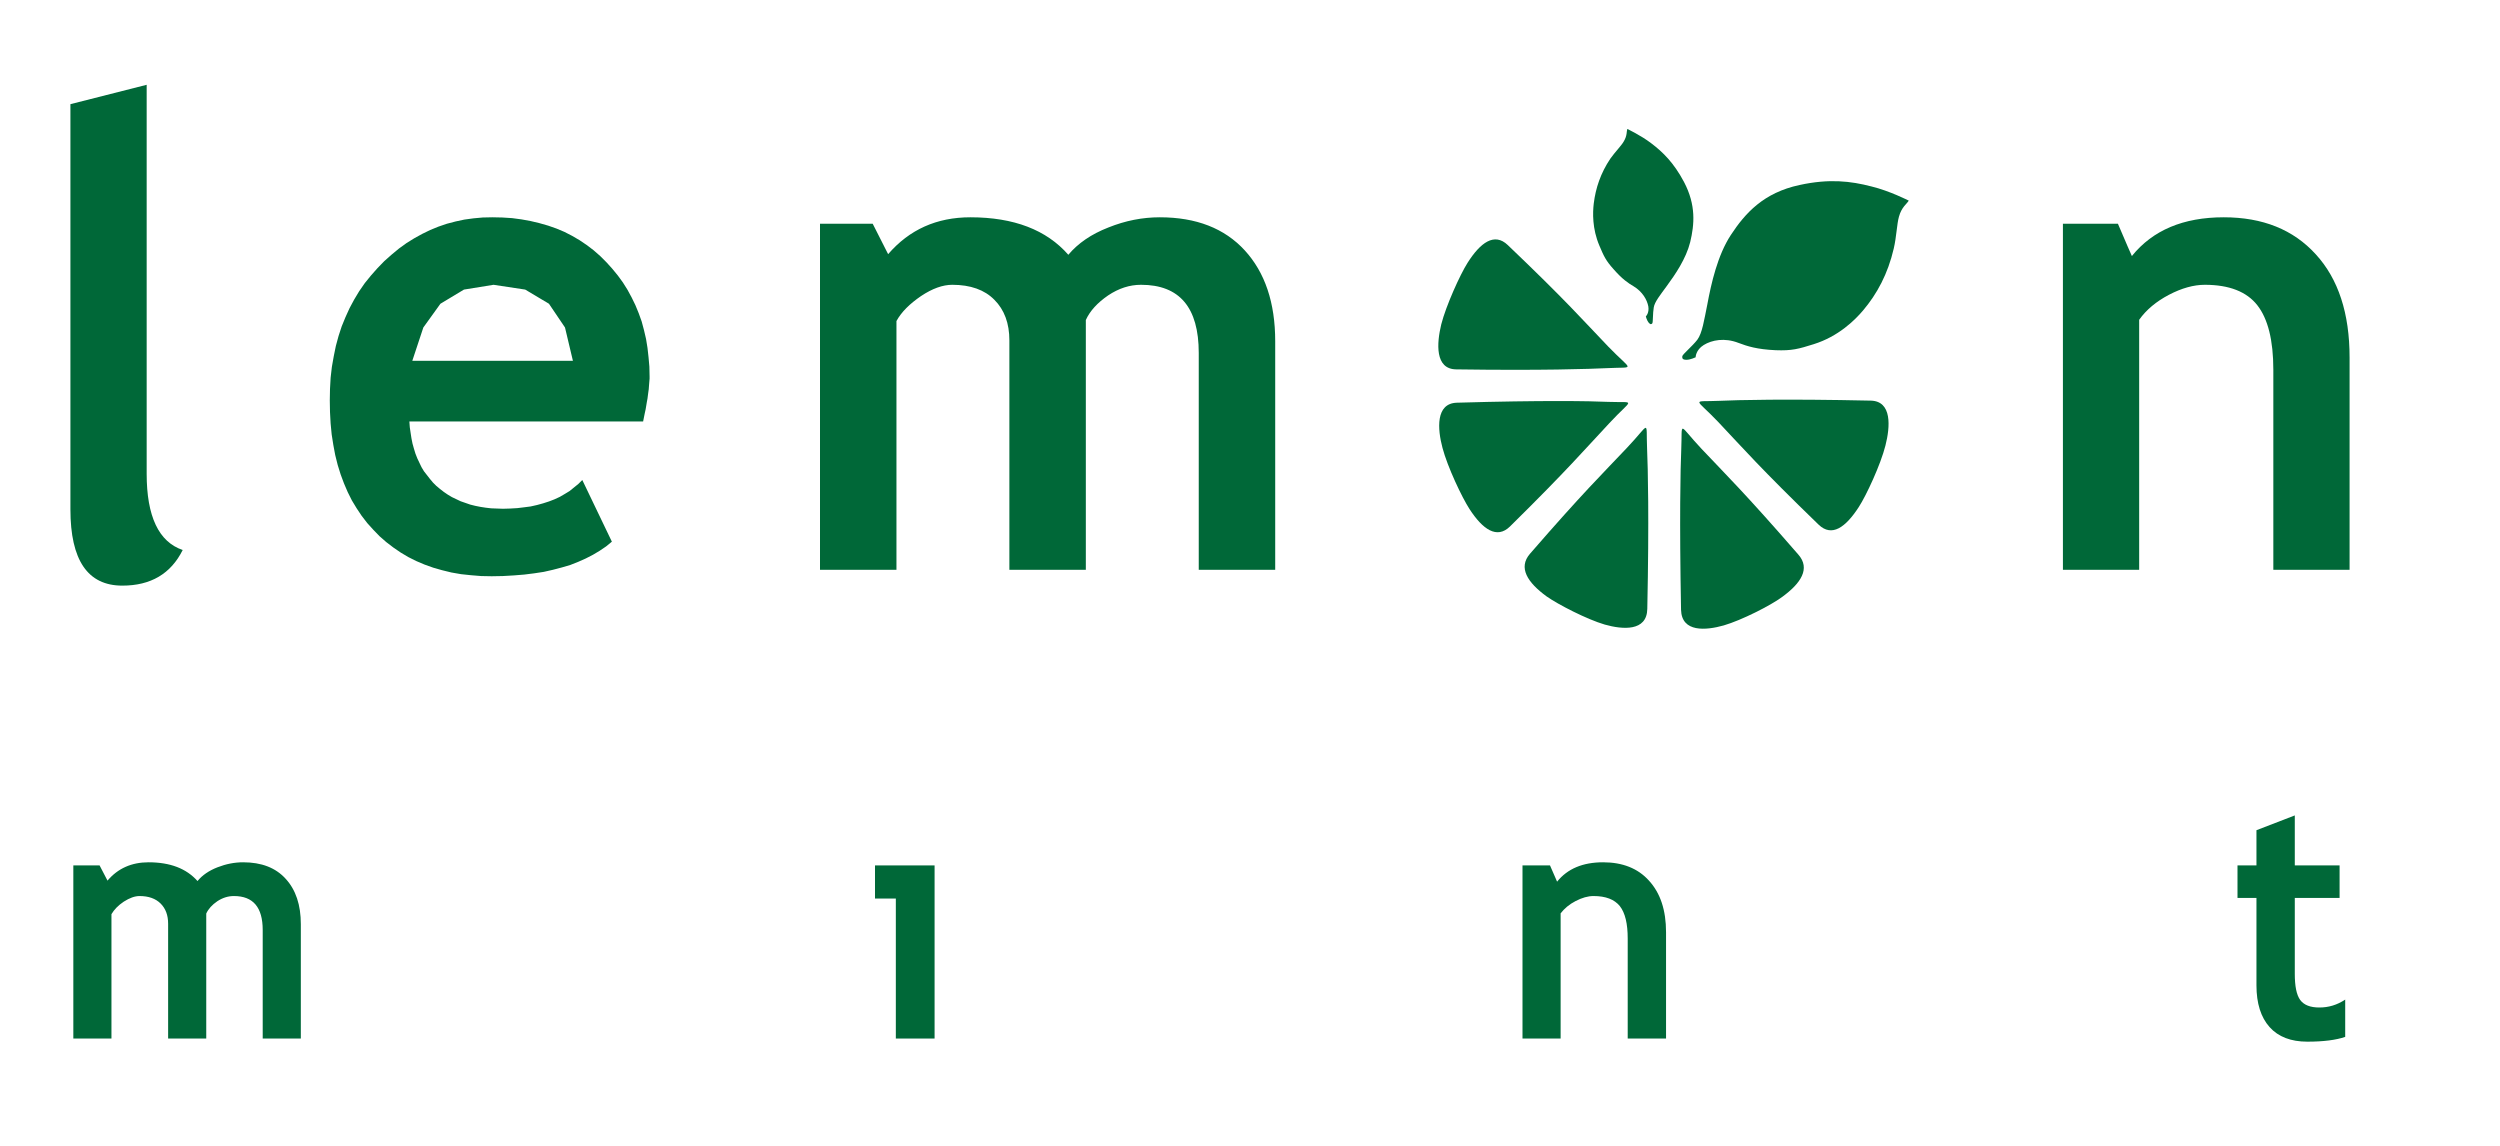
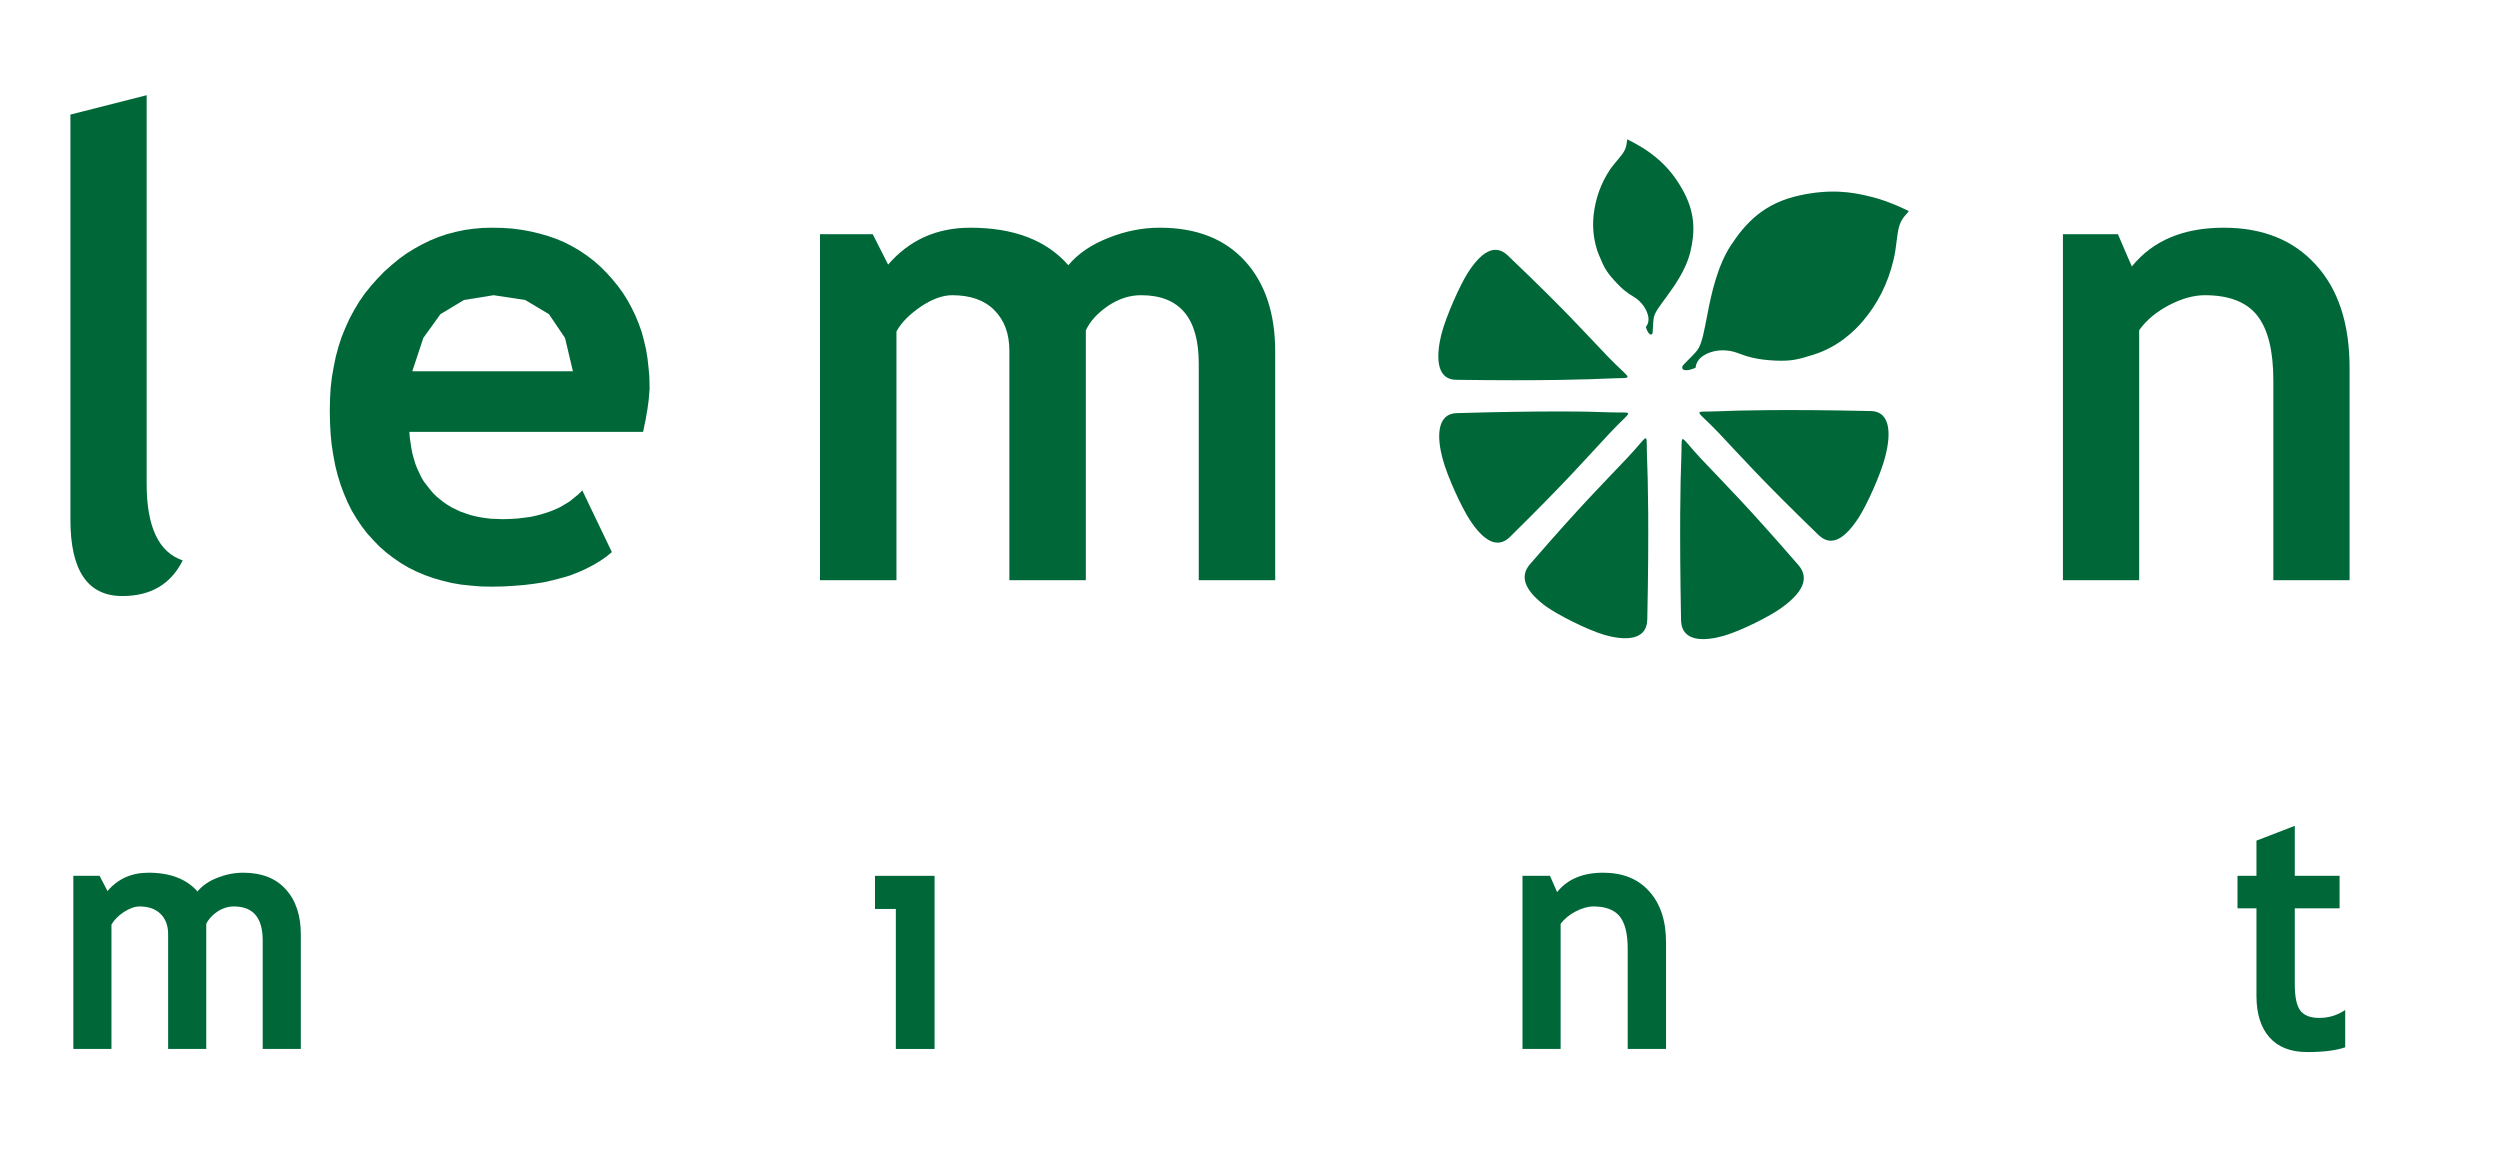
- <svg xmlns="http://www.w3.org/2000/svg" xmlns:xlink="http://www.w3.org/1999/xlink" version="1.1" preserveAspectRatio="xMidYMid meet" viewBox="0 0 120 55" width="120" height="55">
+ <svg xmlns="http://www.w3.org/2000/svg" xmlns:xlink="http://www.w3.org/1999/xlink" version="1.1" preserveAspectRatio="xMidYMid meet" viewBox="0 0 120 55" width="60" height="28">
  <defs>
    <path d="M7.04 4.07C7.04 15.28 7.04 21.5 7.04 22.74C7.04 24.79 7.62 26.01 8.77 26.4C8.2 27.54 7.24 28.11 5.87 28.11C4.21 28.11 3.38 26.89 3.38 24.45C3.38 23.15 3.38 16.67 3.38 5L7.04 4.07Z" id="aESfK0U4Y" />
    <path d="M24.58 10.47L25.03 10.53L25.47 10.61L25.89 10.71L26.31 10.83L26.71 10.97L27.09 11.13L27.46 11.32L27.82 11.53L28.16 11.76L28.49 12.01L28.81 12.29L29.11 12.59L29.39 12.9L29.66 13.23L29.9 13.56L30.12 13.91L30.32 14.28L30.5 14.65L30.66 15.04L30.8 15.43L30.91 15.84L31.01 16.27L31.08 16.7L31.13 17.15L31.17 17.6L31.18 18.07L31.18 18.18L31.17 18.29L31.16 18.41L31.15 18.54L31.14 18.68L31.12 18.82L31.1 18.97L31.08 19.13L31.05 19.29L31.02 19.47L30.99 19.65L30.95 19.83L30.91 20.03L30.87 20.23L19.65 20.23L19.67 20.51L19.71 20.78L19.75 21.04L19.8 21.29L19.87 21.54L19.94 21.77L20.03 22L20.13 22.21L20.23 22.42L20.35 22.62L20.49 22.8L20.63 22.98L20.78 23.16L20.94 23.32L21.12 23.47L21.3 23.61L21.49 23.74L21.69 23.86L21.9 23.96L22.11 24.06L22.34 24.14L22.57 24.22L22.81 24.28L23.06 24.33L23.32 24.37L23.58 24.4L23.86 24.41L24.14 24.42L24.49 24.41L24.83 24.39L25.16 24.35L25.47 24.31L25.78 24.24L26.07 24.16L26.35 24.07L26.61 23.97L26.87 23.85L27.11 23.71L27.34 23.57L27.55 23.4L27.76 23.23L27.95 23.04L29.37 26L29.09 26.23L28.78 26.44L28.46 26.63L28.11 26.81L27.75 26.97L27.37 27.12L26.96 27.24L26.54 27.35L26.1 27.45L25.64 27.52L25.16 27.58L24.66 27.62L24.14 27.65L23.6 27.66L23.09 27.65L22.6 27.61L22.13 27.56L21.67 27.48L21.22 27.37L20.8 27.25L20.38 27.1L19.98 26.93L19.6 26.74L19.23 26.52L18.88 26.28L18.54 26.02L18.22 25.74L17.92 25.43L17.63 25.11L17.36 24.76L17.12 24.4L16.89 24.02L16.69 23.62L16.51 23.2L16.35 22.77L16.21 22.32L16.09 21.84L16 21.36L15.92 20.85L15.87 20.33L15.84 19.78L15.83 19.22L15.84 18.67L15.87 18.13L15.93 17.61L16.02 17.1L16.12 16.61L16.25 16.13L16.4 15.67L16.58 15.23L16.78 14.79L17 14.38L17.24 13.98L17.51 13.59L17.81 13.22L18.12 12.87L18.45 12.53L18.8 12.22L19.15 11.93L19.51 11.67L19.88 11.44L20.26 11.23L20.65 11.04L21.04 10.88L21.45 10.74L21.87 10.63L22.29 10.54L22.73 10.48L23.17 10.44L23.63 10.43L24.11 10.44L24.58 10.47ZM21.14 14.58L20.32 15.72L19.79 17.32L27.5 17.32L27.12 15.72L26.35 14.58L25.21 13.9L23.69 13.67L22.27 13.9L21.14 14.58Z" id="bEzihUDC8" />
    <path d="M57.54 16.94C57.54 14.76 56.62 13.67 54.77 13.67C54.22 13.67 53.7 13.84 53.19 14.18C52.68 14.53 52.32 14.92 52.12 15.36C52.12 16.16 52.12 20.16 52.12 27.35L48.45 27.35C48.45 20.74 48.45 17.07 48.45 16.34C48.45 15.52 48.21 14.87 47.73 14.39C47.26 13.91 46.58 13.67 45.71 13.67C45.25 13.67 44.75 13.85 44.21 14.21C43.67 14.58 43.27 14.97 43.03 15.41C43.03 16.2 43.03 20.18 43.03 27.35L39.36 27.35L39.36 10.74L41.89 10.74C42.33 11.61 42.58 12.1 42.63 12.2C43.65 11.02 44.96 10.43 46.58 10.43C48.66 10.43 50.23 11.03 51.28 12.23C51.74 11.68 52.38 11.24 53.2 10.92C54.02 10.59 54.84 10.43 55.67 10.43C57.42 10.43 58.78 10.96 59.75 12.02C60.72 13.08 61.21 14.53 61.21 16.38C61.21 17.12 61.21 20.77 61.21 27.35L57.54 27.35C57.54 21.11 57.54 17.64 57.54 16.94Z" id="c2oOuhxDW6" />
    <path d="M109.12 17.75C109.12 16.33 108.86 15.3 108.35 14.65C107.84 14 107 13.67 105.83 13.67C105.3 13.67 104.72 13.83 104.11 14.15C103.5 14.47 103.02 14.87 102.68 15.35C102.68 16.15 102.68 20.15 102.68 27.35L99.02 27.35L99.02 10.74L101.66 10.74C102.06 11.67 102.28 12.19 102.33 12.29C103.33 11.05 104.8 10.43 106.74 10.43C108.61 10.43 110.08 11.02 111.16 12.21C112.24 13.39 112.78 15.04 112.78 17.16C112.78 17.84 112.78 21.24 112.78 27.35L109.12 27.35C109.12 21.59 109.12 18.39 109.12 17.75Z" id="cAMVA9sEr" />
    <path d="M12.61 44.64C12.61 43.55 12.15 43.01 11.23 43.01C10.95 43.01 10.69 43.09 10.43 43.26C10.18 43.43 10 43.63 9.9 43.85C9.9 44.25 9.9 46.25 9.9 49.85L8.07 49.85C8.07 46.54 8.07 44.71 8.07 44.34C8.07 43.93 7.95 43.61 7.71 43.37C7.47 43.13 7.13 43.01 6.7 43.01C6.47 43.01 6.22 43.1 5.94 43.28C5.67 43.46 5.48 43.66 5.35 43.88C5.35 44.27 5.35 46.26 5.35 49.85L3.52 49.85L3.52 41.54L4.78 41.54C5.01 41.98 5.13 42.22 5.16 42.27C5.66 41.68 6.32 41.39 7.13 41.39C8.17 41.39 8.95 41.69 9.48 42.29C9.71 42.01 10.03 41.79 10.44 41.63C10.85 41.47 11.26 41.39 11.67 41.39C12.55 41.39 13.23 41.65 13.71 42.18C14.2 42.71 14.44 43.44 14.44 44.36C14.44 44.73 14.44 46.56 14.44 49.85L12.61 49.85C12.61 46.72 12.61 44.99 12.61 44.64Z" id="b5ciA8uhgU" />
    <path d="M43 49.85L43 43.13L42 43.13L42 41.54L44.86 41.54L44.86 49.85L43 49.85Z" id="d1e5oDSjSY" />
    <path d="M78.13 45.05C78.13 44.34 78.01 43.82 77.75 43.49C77.49 43.17 77.07 43.01 76.49 43.01C76.22 43.01 75.94 43.09 75.63 43.25C75.32 43.41 75.09 43.61 74.91 43.84C74.91 44.24 74.91 46.24 74.91 49.85L73.08 49.85L73.08 41.54L74.4 41.54C74.6 42.01 74.72 42.26 74.74 42.32C75.24 41.7 75.97 41.39 76.95 41.39C77.88 41.39 78.62 41.68 79.15 42.27C79.7 42.87 79.97 43.69 79.97 44.75C79.97 45.09 79.97 46.79 79.97 49.85L78.13 49.85C78.13 46.97 78.13 45.37 78.13 45.05Z" id="a31kXWcG8J" />
    <path d="M107.4 43.1L107.4 41.54L108.31 41.54L108.31 39.85L110.15 39.14L110.15 41.54L112.3 41.54L112.3 43.1L110.15 43.1C110.15 45.28 110.15 46.49 110.15 46.74C110.15 47.33 110.23 47.75 110.41 48C110.59 48.24 110.89 48.36 111.33 48.36C111.77 48.36 112.18 48.24 112.57 47.98C112.57 48.16 112.57 49.59 112.57 49.77C112.14 49.92 111.53 50 110.75 50C109.97 50 109.36 49.77 108.94 49.3C108.52 48.83 108.31 48.16 108.31 47.3C108.31 47.02 108.31 45.62 108.31 43.1L107.4 43.1Z" id="c4fooqurB6" />
    <path d="M79.06 21.54C79 20.13 79.24 20.29 78.09 21.5C76.91 22.75 76 23.63 73.44 26.58C72.86 27.25 73.32 27.96 74.24 28.63C74.78 29.01 76.17 29.73 77.03 29.98C77.88 30.22 79.05 30.32 79.07 29.23C79.16 24.86 79.1 22.46 79.06 21.54Z" id="i2pWOLc3fC" />
    <path d="M80.7 21.58C80.76 20.17 80.53 20.33 81.67 21.54C82.85 22.79 83.76 23.67 86.32 26.62C86.91 27.29 86.45 28 85.52 28.67C84.99 29.06 83.6 29.77 82.74 30.02C81.89 30.26 80.72 30.37 80.69 29.27C80.61 24.9 80.66 22.5 80.7 21.58Z" id="dbp5KQP3W3" />
    <path d="M82.52 19.24C81.18 19.3 81.34 19.06 82.48 20.26C83.66 21.51 84.5 22.48 87.29 25.18C87.93 25.8 88.59 25.31 89.22 24.34C89.59 23.77 90.27 22.3 90.5 21.39C90.73 20.49 90.83 19.25 89.79 19.23C85.66 19.14 83.4 19.2 82.52 19.24Z" id="c4wLh41Ntd" />
    <path d="M77.17 17.67C78.51 17.6 78.36 17.84 77.2 16.64C76.01 15.4 75.18 14.44 72.37 11.76C71.73 11.15 71.06 11.64 70.44 12.62C70.08 13.19 69.41 14.67 69.18 15.57C68.96 16.48 68.87 17.72 69.9 17.73C74.03 17.79 76.3 17.71 77.17 17.67Z" id="b4C4aA8Qo" />
    <path d="M77.2 19.29C78.54 19.34 78.38 19.09 77.25 20.31C76.07 21.57 75.25 22.54 72.48 25.27C71.85 25.89 71.17 25.41 70.54 24.44C70.17 23.87 69.48 22.41 69.24 21.5C69 20.6 68.9 19.36 69.93 19.33C74.06 19.21 76.33 19.25 77.2 19.29Z" id="a1OvQhqbMi" />
    <path d="M91.15 10.4C91.05 10.75 91.03 11.38 90.9 11.93C90.62 13.14 90.1 14.11 89.42 14.91C89.02 15.38 88.24 16.15 87.06 16.52C86.33 16.75 86.01 16.84 85.23 16.81C84.34 16.77 83.87 16.62 83.45 16.46C82.78 16.2 82.17 16.32 81.78 16.56C81.39 16.8 81.39 17.15 81.39 17.15C81.39 17.15 81.14 17.27 80.95 17.27C80.76 17.27 80.74 17.2 80.75 17.1C80.76 17.01 81.23 16.62 81.47 16.31C81.71 15.99 81.8 15.35 81.95 14.62C82.14 13.6 82.44 12.26 83.08 11.28C83.77 10.23 84.65 9.25 86.38 8.88C87.8 8.57 88.83 8.69 89.83 8.95C90.7 9.16 91.62 9.63 91.62 9.63C91.53 9.79 91.28 9.93 91.15 10.4Z" id="d19v04mUbW" />
    <path d="M77.94 6.79C77.82 7 77.52 7.3 77.3 7.61C76.83 8.31 76.59 9.03 76.5 9.77C76.45 10.19 76.42 10.97 76.77 11.79C76.98 12.29 77.08 12.51 77.45 12.92C77.86 13.39 78.15 13.59 78.41 13.74C78.84 14 79.06 14.39 79.12 14.71C79.17 15.03 79 15.19 79 15.19C79 15.19 79.05 15.38 79.13 15.48C79.22 15.59 79.27 15.57 79.31 15.52C79.35 15.47 79.33 15.04 79.38 14.76C79.42 14.49 79.7 14.15 79.99 13.75C80.41 13.18 80.93 12.42 81.13 11.62C81.33 10.78 81.42 9.85 80.83 8.73C80.34 7.81 79.82 7.3 79.25 6.87C78.75 6.49 78.11 6.19 78.11 6.19C78.07 6.31 78.11 6.51 77.94 6.79Z" id="aySsfz2EW" />
  </defs>
  <g>
    <g>
      <g>
        <use xlink:href="#aESfK0U4Y" opacity="1" fill="#006838" fill-opacity="1" />
        <g>
          <use xlink:href="#aESfK0U4Y" opacity="1" fill-opacity="0" stroke="#000000" stroke-width="1" stroke-opacity="0" />
        </g>
      </g>
      <g>
        <use xlink:href="#bEzihUDC8" opacity="1" fill="#006838" fill-opacity="1" />
        <g>
          <use xlink:href="#bEzihUDC8" opacity="1" fill-opacity="0" stroke="#000000" stroke-width="1" stroke-opacity="0" />
        </g>
      </g>
      <g>
        <use xlink:href="#c2oOuhxDW6" opacity="1" fill="#006838" fill-opacity="1" />
        <g>
          <use xlink:href="#c2oOuhxDW6" opacity="1" fill-opacity="0" stroke="#000000" stroke-width="1" stroke-opacity="0" />
        </g>
      </g>
      <g>
        <use xlink:href="#cAMVA9sEr" opacity="1" fill="#006838" fill-opacity="1" />
        <g>
          <use xlink:href="#cAMVA9sEr" opacity="1" fill-opacity="0" stroke="#000000" stroke-width="1" stroke-opacity="0" />
        </g>
      </g>
      <g>
        <use xlink:href="#b5ciA8uhgU" opacity="1" fill="#006838" fill-opacity="1" />
        <g>
          <use xlink:href="#b5ciA8uhgU" opacity="1" fill-opacity="0" stroke="#000000" stroke-width="1" stroke-opacity="0" />
        </g>
      </g>
      <g>
        <use xlink:href="#d1e5oDSjSY" opacity="1" fill="#006838" fill-opacity="1" />
        <g>
          <use xlink:href="#d1e5oDSjSY" opacity="1" fill-opacity="0" stroke="#000000" stroke-width="1" stroke-opacity="0" />
        </g>
      </g>
      <g>
        <use xlink:href="#a31kXWcG8J" opacity="1" fill="#006838" fill-opacity="1" />
        <g>
          <use xlink:href="#a31kXWcG8J" opacity="1" fill-opacity="0" stroke="#000000" stroke-width="1" stroke-opacity="0" />
        </g>
      </g>
      <g>
        <use xlink:href="#c4fooqurB6" opacity="1" fill="#006838" fill-opacity="1" />
        <g>
          <use xlink:href="#c4fooqurB6" opacity="1" fill-opacity="0" stroke="#000000" stroke-width="1" stroke-opacity="0" />
        </g>
      </g>
      <g>
        <use xlink:href="#i2pWOLc3fC" opacity="1" fill="#006838" fill-opacity="1" />
        <g>
          <use xlink:href="#i2pWOLc3fC" opacity="1" fill-opacity="0" stroke="#000000" stroke-width="1" stroke-opacity="0" />
        </g>
      </g>
      <g>
        <use xlink:href="#dbp5KQP3W3" opacity="1" fill="#006838" fill-opacity="1" />
        <g>
          <use xlink:href="#dbp5KQP3W3" opacity="1" fill-opacity="0" stroke="#000000" stroke-width="1" stroke-opacity="0" />
        </g>
      </g>
      <g>
        <use xlink:href="#c4wLh41Ntd" opacity="1" fill="#006838" fill-opacity="1" />
        <g>
          <use xlink:href="#c4wLh41Ntd" opacity="1" fill-opacity="0" stroke="#000000" stroke-width="1" stroke-opacity="0" />
        </g>
      </g>
      <g>
        <use xlink:href="#b4C4aA8Qo" opacity="1" fill="#006838" fill-opacity="1" />
        <g>
          <use xlink:href="#b4C4aA8Qo" opacity="1" fill-opacity="0" stroke="#000000" stroke-width="1" stroke-opacity="0" />
        </g>
      </g>
      <g>
        <use xlink:href="#a1OvQhqbMi" opacity="1" fill="#006838" fill-opacity="1" />
        <g>
          <use xlink:href="#a1OvQhqbMi" opacity="1" fill-opacity="0" stroke="#000000" stroke-width="1" stroke-opacity="0" />
        </g>
      </g>
      <g>
        <use xlink:href="#d19v04mUbW" opacity="1" fill="#006838" fill-opacity="1" />
        <g>
          <use xlink:href="#d19v04mUbW" opacity="1" fill-opacity="0" stroke="#000000" stroke-width="1" stroke-opacity="0" />
        </g>
      </g>
      <g>
        <use xlink:href="#aySsfz2EW" opacity="1" fill="#006838" fill-opacity="1" />
        <g>
          <use xlink:href="#aySsfz2EW" opacity="1" fill-opacity="0" stroke="#000000" stroke-width="1" stroke-opacity="0" />
        </g>
      </g>
    </g>
  </g>
</svg>
